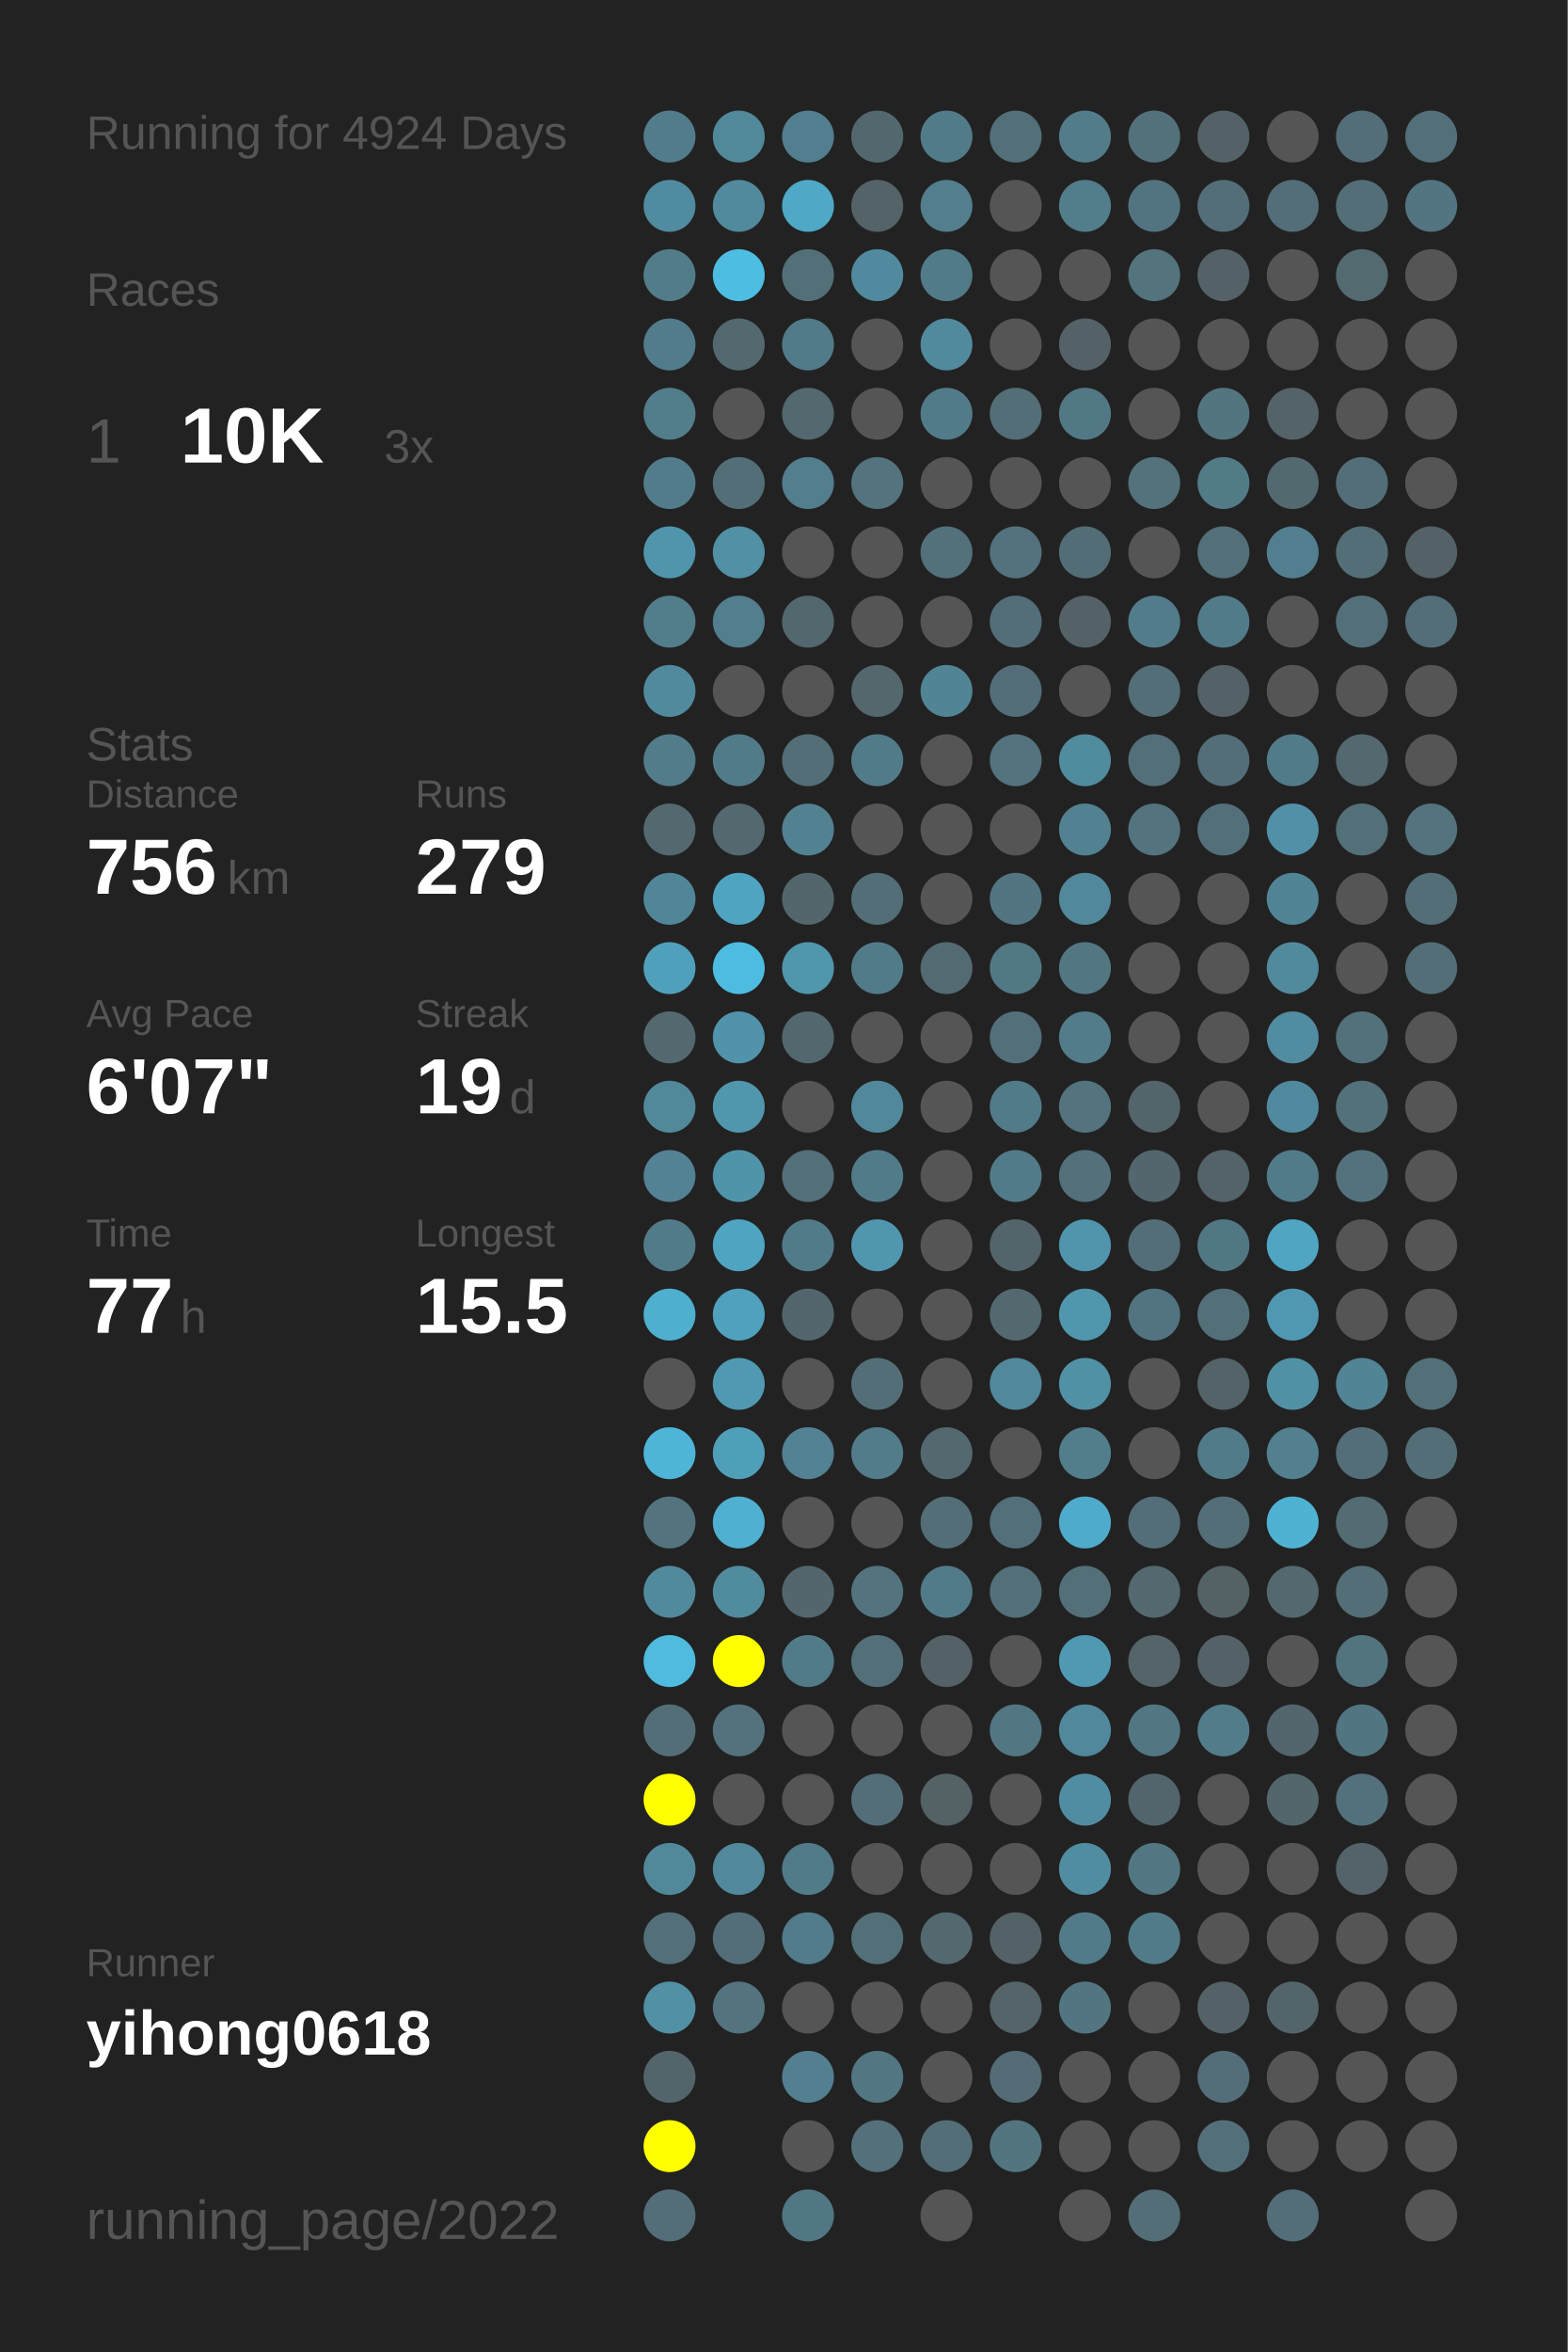
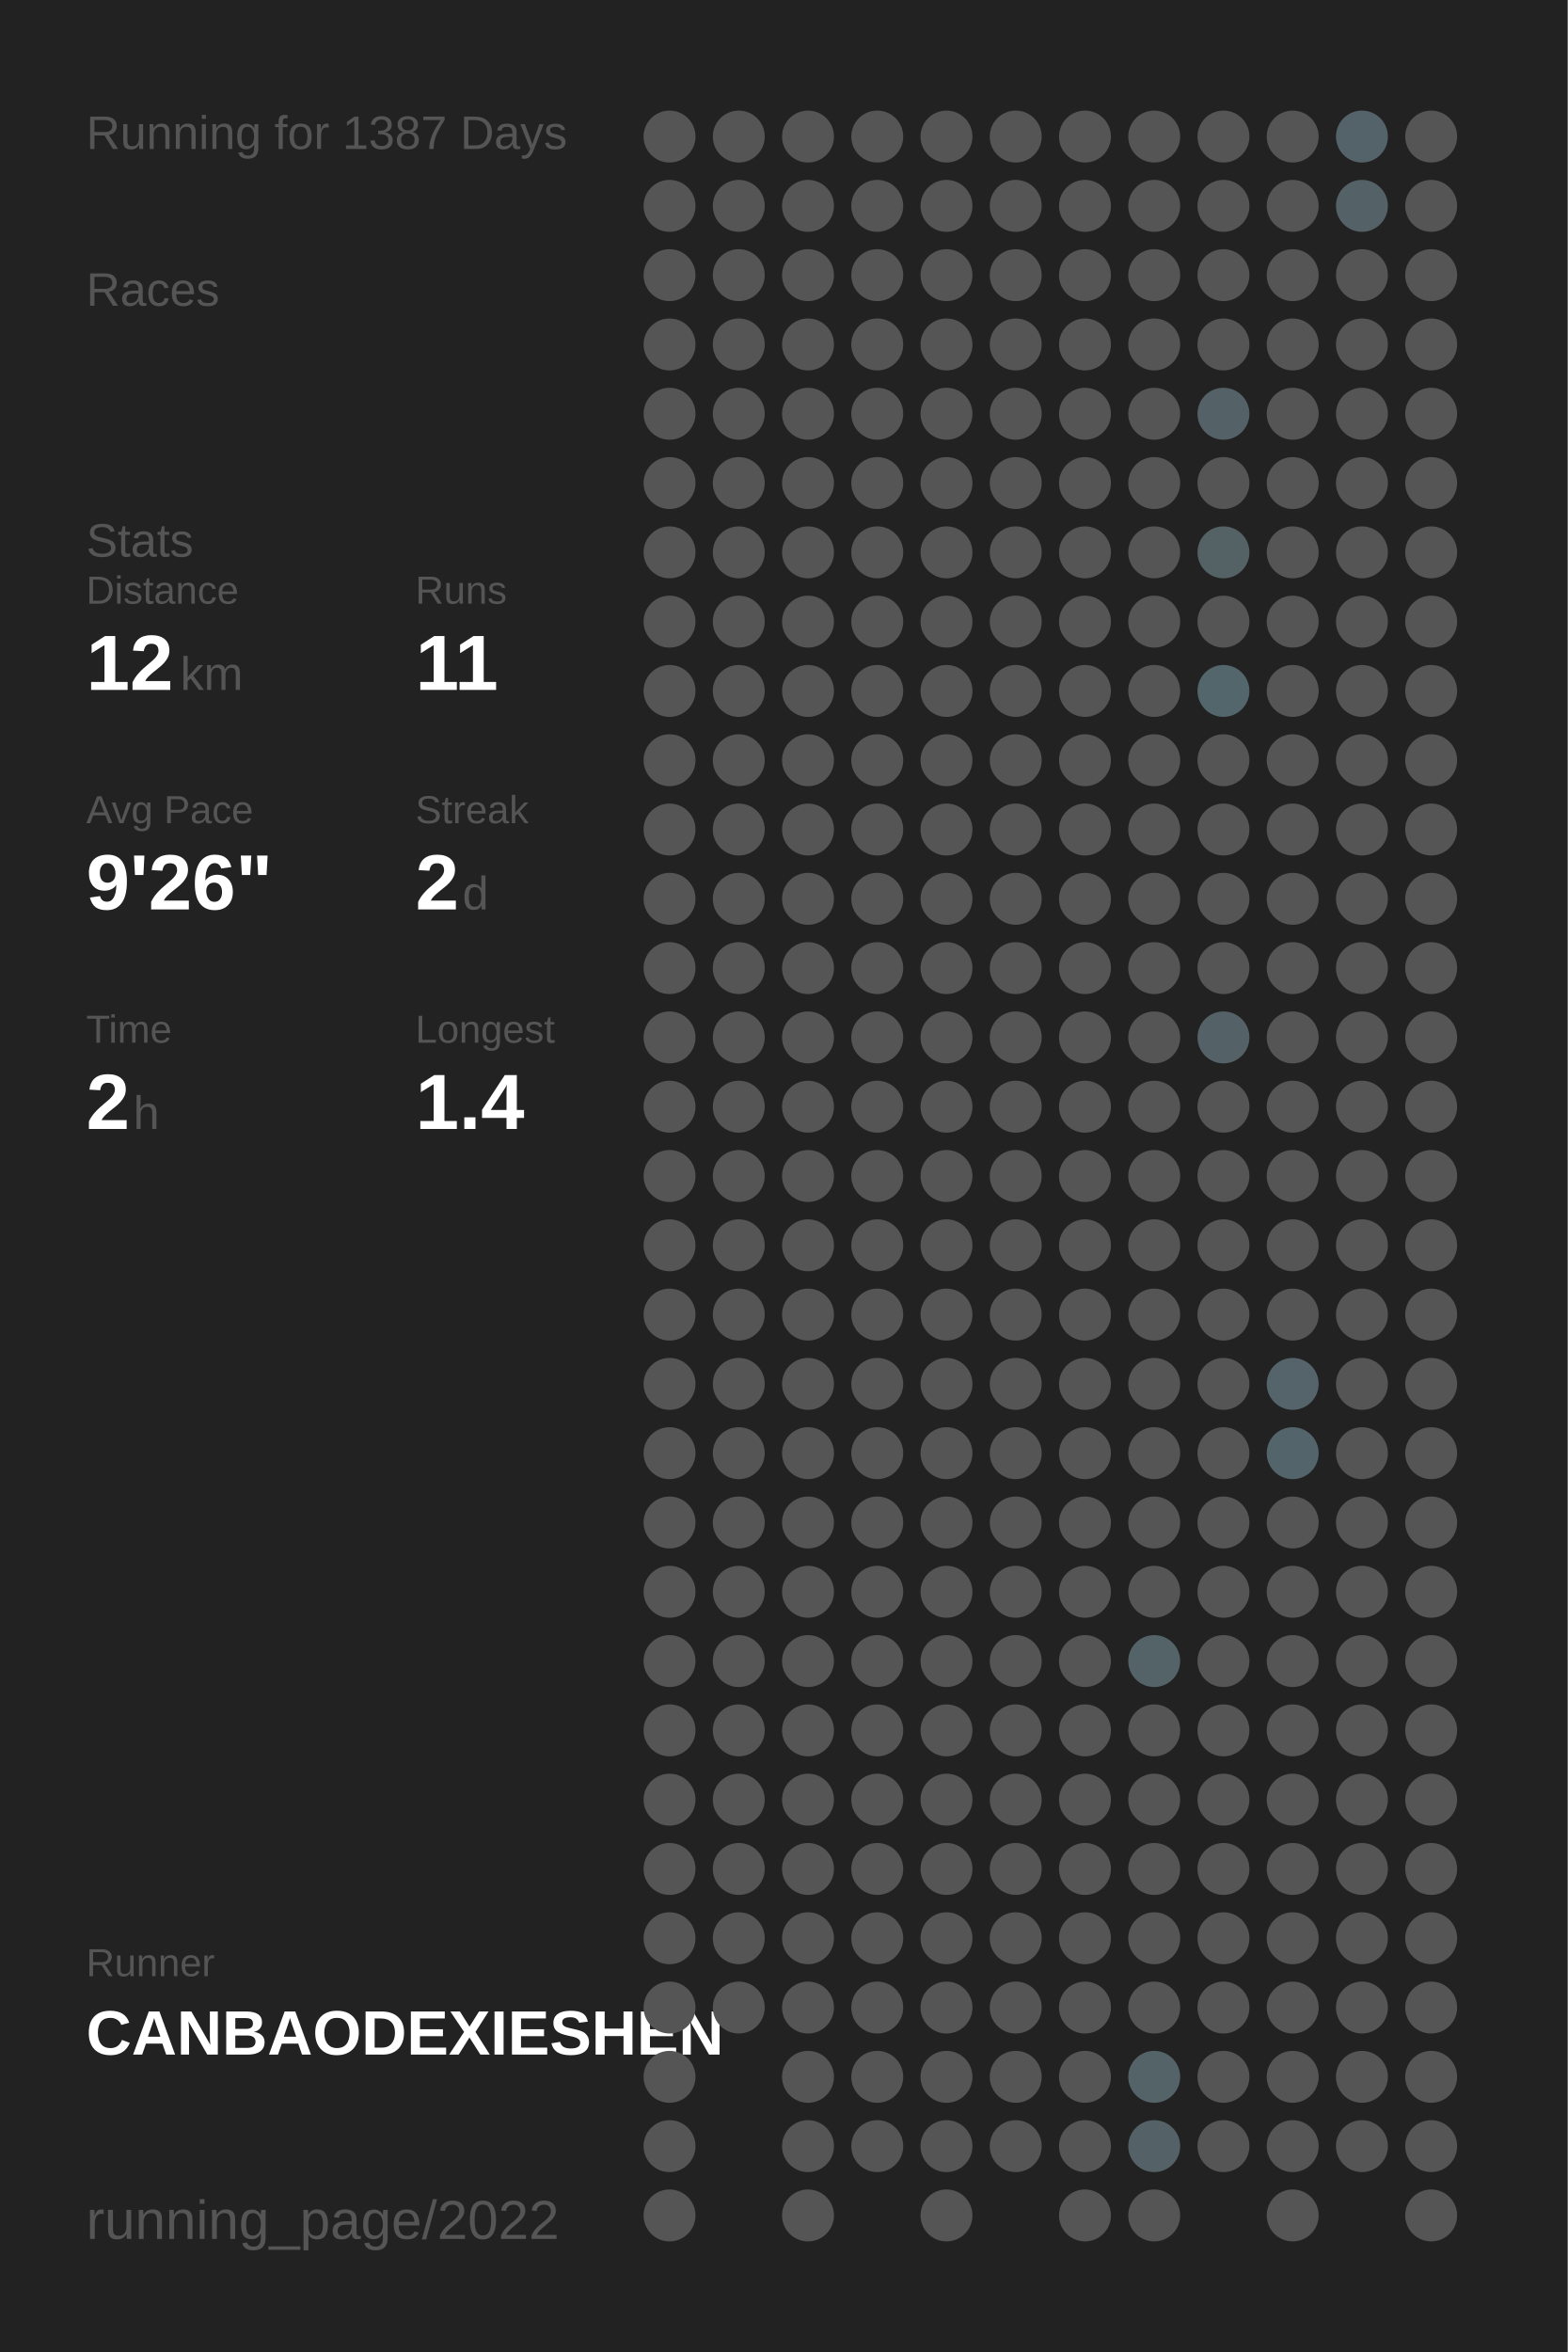
<svg xmlns="http://www.w3.org/2000/svg" baseProfile="full" height="300mm" version="1.1" viewBox="0,0,200,300" width="200mm">
  <defs />
  <rect fill="#222222" height="300" width="200" x="0" y="0" />
-   <text fill="#555555" style="font-size:6px; font-family:Arial;" x="11" y="19">Running for 4924 Days</text>
+   <text fill="#555555" style="font-size:6px; font-family:Arial;" x="11" y="19">Running for 1387 Days</text>
  <text fill="#555555" style="font-size:6px; font-family:Arial;" x="11" y="39">Races</text>
-   <text fill="#555555" style="font-size:8px; font-family:Arial;" x="11" y="59">1</text>
-   <text fill="#FFFFFF" style="font-size:10px; font-family:Arial; font-weight:bold;" x="23" y="59">10K</text>
-   <text fill="#555555" style="font-size:6px; font-family:Arial;" x="49" y="59">3x</text>
-   <text fill="#555555" style="font-size:6px; font-family:Arial;" x="11" y="97">Stats</text>
-   <text fill="#555555" style="font-size:5px; font-family:Arial;" x="11" y="103">Distance</text>
-   <text fill="#FFFFFF" style="font-size:10px; font-family:Arial; font-weight:bold;" x="11" y="114">756</text>
-   <text fill="#555555" style="font-size:6px; font-family:Arial;" x="29" y="114">km</text>
-   <text fill="#555555" style="font-size:5px; font-family:Arial;" x="53" y="103">Runs</text>
-   <text fill="#FFFFFF" style="font-size:10px; font-family:Arial; font-weight:bold;" x="53" y="114">279</text>
-   <text fill="#555555" style="font-size:5px; font-family:Arial;" x="11" y="131">Avg Pace</text>
-   <text fill="#FFFFFF" style="font-size:10px; font-family:Arial; font-weight:bold;" x="11" y="142">6'07"</text>
-   <text fill="#555555" style="font-size:5px; font-family:Arial;" x="53" y="131">Streak</text>
-   <text fill="#FFFFFF" style="font-size:10px; font-family:Arial; font-weight:bold;" x="53" y="142">19</text>
-   <text fill="#555555" style="font-size:6px; font-family:Arial;" x="65" y="142">d</text>
-   <text fill="#555555" style="font-size:5px; font-family:Arial;" x="11" y="159">Time</text>
-   <text fill="#FFFFFF" style="font-size:10px; font-family:Arial; font-weight:bold;" x="11" y="170">77</text>
-   <text fill="#555555" style="font-size:6px; font-family:Arial;" x="23" y="170">h</text>
-   <text fill="#555555" style="font-size:5px; font-family:Arial;" x="53" y="159">Longest</text>
-   <text fill="#FFFFFF" style="font-size:10px; font-family:Arial; font-weight:bold;" x="53" y="170">15.5</text>
+   <text fill="#555555" style="font-size:6px; font-family:Arial;" x="11" y="71">Stats</text>
+   <text fill="#555555" style="font-size:5px; font-family:Arial;" x="11" y="77">Distance</text>
+   <text fill="#FFFFFF" style="font-size:10px; font-family:Arial; font-weight:bold;" x="11" y="88">12</text>
+   <text fill="#555555" style="font-size:6px; font-family:Arial;" x="23" y="88">km</text>
+   <text fill="#555555" style="font-size:5px; font-family:Arial;" x="53" y="77">Runs</text>
+   <text fill="#FFFFFF" style="font-size:10px; font-family:Arial; font-weight:bold;" x="53" y="88">11</text>
+   <text fill="#555555" style="font-size:5px; font-family:Arial;" x="11" y="105">Avg Pace</text>
+   <text fill="#FFFFFF" style="font-size:10px; font-family:Arial; font-weight:bold;" x="11" y="116">9'26"</text>
+   <text fill="#555555" style="font-size:5px; font-family:Arial;" x="53" y="105">Streak</text>
+   <text fill="#FFFFFF" style="font-size:10px; font-family:Arial; font-weight:bold;" x="53" y="116">2</text>
+   <text fill="#555555" style="font-size:6px; font-family:Arial;" x="59" y="116">d</text>
+   <text fill="#555555" style="font-size:5px; font-family:Arial;" x="11" y="133">Time</text>
+   <text fill="#FFFFFF" style="font-size:10px; font-family:Arial; font-weight:bold;" x="11" y="144">2</text>
+   <text fill="#555555" style="font-size:6px; font-family:Arial;" x="17" y="144">h</text>
+   <text fill="#555555" style="font-size:5px; font-family:Arial;" x="53" y="133">Longest</text>
+   <text fill="#FFFFFF" style="font-size:10px; font-family:Arial; font-weight:bold;" x="53" y="144">1.4</text>
  <text fill="#555555" style="font-size:5px; font-family:Arial;" x="11" y="252.065">Runner</text>
-   <text fill="#FFFFFF" style="font-size:8px; font-family:Arial; font-weight:bold;" x="11" y="262.065">yihong0618</text>
+   <text fill="#FFFFFF" style="font-size:8px; font-family:Arial; font-weight:bold;" x="11" y="262.065">CANBAODEXIESHEN</text>
  <text fill="#555555" style="font-size:7px; font-family:Arial;" x="11" y="285.581">running_page/2022</text>
-   <circle cx="85.417" cy="17.419" fill="#527c8b" r="3.312" />
-   <circle cx="85.417" cy="26.258" fill="#518b9f" r="3.312" />
-   <circle cx="85.417" cy="35.097" fill="#527c8a" r="3.312" />
-   <circle cx="85.417" cy="43.935" fill="#527c8b" r="3.312" />
-   <circle cx="85.417" cy="52.774" fill="#527d8b" r="3.312" />
-   <circle cx="85.417" cy="61.613" fill="#527c8b" r="3.312" />
-   <circle cx="85.417" cy="70.452" fill="#5095ac" r="3.312" />
-   <circle cx="85.417" cy="79.29" fill="#527d8b" r="3.312" />
-   <circle cx="85.417" cy="88.129" fill="#518a9d" r="3.312" />
-   <circle cx="85.417" cy="96.968" fill="#527c8a" r="3.312" />
-   <circle cx="85.417" cy="105.806" fill="#53686f" r="3.312" />
-   <circle cx="85.417" cy="114.645" fill="#518698" r="3.312" />
-   <circle cx="85.417" cy="123.484" fill="#50a0bc" r="3.312" />
-   <circle cx="85.417" cy="132.323" fill="#53686f" r="3.312" />
-   <circle cx="85.417" cy="141.161" fill="#51889a" r="3.312" />
-   <circle cx="85.417" cy="150" fill="#528293" r="3.312" />
-   <circle cx="85.417" cy="158.839" fill="#527b89" r="3.312" />
-   <circle cx="85.417" cy="167.677" fill="#4fafcf" r="3.312" />
+   <circle cx="85.417" cy="17.419" fill="#555555" r="3.312" />
+   <circle cx="85.417" cy="26.258" fill="#555555" r="3.312" />
+   <circle cx="85.417" cy="35.097" fill="#555555" r="3.312" />
+   <circle cx="85.417" cy="43.935" fill="#555555" r="3.312" />
+   <circle cx="85.417" cy="52.774" fill="#555555" r="3.312" />
+   <circle cx="85.417" cy="61.613" fill="#555555" r="3.312" />
+   <circle cx="85.417" cy="70.452" fill="#555555" r="3.312" />
+   <circle cx="85.417" cy="79.29" fill="#555555" r="3.312" />
+   <circle cx="85.417" cy="88.129" fill="#555555" r="3.312" />
+   <circle cx="85.417" cy="96.968" fill="#555555" r="3.312" />
+   <circle cx="85.417" cy="105.806" fill="#555555" r="3.312" />
+   <circle cx="85.417" cy="114.645" fill="#555555" r="3.312" />
+   <circle cx="85.417" cy="123.484" fill="#555555" r="3.312" />
+   <circle cx="85.417" cy="132.323" fill="#555555" r="3.312" />
+   <circle cx="85.417" cy="141.161" fill="#555555" r="3.312" />
+   <circle cx="85.417" cy="150" fill="#555555" r="3.312" />
+   <circle cx="85.417" cy="158.839" fill="#555555" r="3.312" />
+   <circle cx="85.417" cy="167.677" fill="#555555" r="3.312" />
  <circle cx="85.417" cy="176.516" fill="#555555" r="3.312" />
-   <circle cx="85.417" cy="185.355" fill="#4eb5d8" r="3.312" />
-   <circle cx="85.417" cy="194.194" fill="#53747f" r="3.312" />
-   <circle cx="85.417" cy="203.032" fill="#518a9d" r="3.312" />
-   <circle cx="85.417" cy="211.871" fill="#4ebbdf" r="3.312" />
-   <circle cx="85.417" cy="220.71" fill="#536e77" r="3.312" />
-   <circle cx="85.417" cy="229.548" fill="#FFFF00" r="3.312" />
-   <circle cx="85.417" cy="238.387" fill="#51899b" r="3.312" />
-   <circle cx="85.417" cy="247.226" fill="#536f79" r="3.312" />
-   <circle cx="85.417" cy="256.065" fill="#5190a5" r="3.312" />
-   <circle cx="85.417" cy="264.903" fill="#53656b" r="3.312" />
-   <circle cx="85.417" cy="273.742" fill="#FFFF00" r="3.312" />
-   <circle cx="85.417" cy="282.581" fill="#536e78" r="3.312" />
-   <circle cx="94.25" cy="17.419" fill="#51889a" r="3.312" />
-   <circle cx="94.25" cy="26.258" fill="#518a9d" r="3.312" />
-   <circle cx="94.25" cy="35.097" fill="#4ebde2" r="3.312" />
-   <circle cx="94.25" cy="43.935" fill="#53686f" r="3.312" />
+   <circle cx="85.417" cy="185.355" fill="#555555" r="3.312" />
+   <circle cx="85.417" cy="194.194" fill="#555555" r="3.312" />
+   <circle cx="85.417" cy="203.032" fill="#555555" r="3.312" />
+   <circle cx="85.417" cy="211.871" fill="#555555" r="3.312" />
+   <circle cx="85.417" cy="220.71" fill="#555555" r="3.312" />
+   <circle cx="85.417" cy="229.548" fill="#555555" r="3.312" />
+   <circle cx="85.417" cy="238.387" fill="#555555" r="3.312" />
+   <circle cx="85.417" cy="247.226" fill="#555555" r="3.312" />
+   <circle cx="85.417" cy="256.065" fill="#555555" r="3.312" />
+   <circle cx="85.417" cy="264.903" fill="#555555" r="3.312" />
+   <circle cx="85.417" cy="273.742" fill="#555555" r="3.312" />
+   <circle cx="85.417" cy="282.581" fill="#555555" r="3.312" />
+   <circle cx="94.25" cy="17.419" fill="#555555" r="3.312" />
+   <circle cx="94.25" cy="26.258" fill="#555555" r="3.312" />
+   <circle cx="94.25" cy="35.097" fill="#555555" r="3.312" />
+   <circle cx="94.25" cy="43.935" fill="#555555" r="3.312" />
  <circle cx="94.25" cy="52.774" fill="#555555" r="3.312" />
-   <circle cx="94.25" cy="61.613" fill="#536e77" r="3.312" />
-   <circle cx="94.25" cy="70.452" fill="#5190a5" r="3.312" />
-   <circle cx="94.25" cy="79.29" fill="#527e8d" r="3.312" />
+   <circle cx="94.25" cy="61.613" fill="#555555" r="3.312" />
+   <circle cx="94.25" cy="70.452" fill="#555555" r="3.312" />
+   <circle cx="94.25" cy="79.29" fill="#555555" r="3.312" />
  <circle cx="94.25" cy="88.129" fill="#555555" r="3.312" />
-   <circle cx="94.25" cy="96.968" fill="#527b89" r="3.312" />
-   <circle cx="94.25" cy="105.806" fill="#53686f" r="3.312" />
-   <circle cx="94.25" cy="114.645" fill="#4fa4c1" r="3.312" />
-   <circle cx="94.25" cy="123.484" fill="#4ebce1" r="3.312" />
-   <circle cx="94.25" cy="132.323" fill="#5093aa" r="3.312" />
-   <circle cx="94.25" cy="141.161" fill="#5096ad" r="3.312" />
-   <circle cx="94.25" cy="150" fill="#5094aa" r="3.312" />
-   <circle cx="94.25" cy="158.839" fill="#4fa4c1" r="3.312" />
-   <circle cx="94.25" cy="167.677" fill="#50a1bd" r="3.312" />
-   <circle cx="94.25" cy="176.516" fill="#5099b2" r="3.312" />
-   <circle cx="94.25" cy="185.355" fill="#509fb9" r="3.312" />
-   <circle cx="94.25" cy="194.194" fill="#4fb0d1" r="3.312" />
-   <circle cx="94.25" cy="203.032" fill="#518b9e" r="3.312" />
-   <circle cx="94.25" cy="211.871" fill="#FFFF00" r="3.312" />
-   <circle cx="94.25" cy="220.71" fill="#53727d" r="3.312" />
+   <circle cx="94.25" cy="96.968" fill="#555555" r="3.312" />
+   <circle cx="94.25" cy="105.806" fill="#555555" r="3.312" />
+   <circle cx="94.25" cy="114.645" fill="#555555" r="3.312" />
+   <circle cx="94.25" cy="123.484" fill="#555555" r="3.312" />
+   <circle cx="94.25" cy="132.323" fill="#555555" r="3.312" />
+   <circle cx="94.25" cy="141.161" fill="#555555" r="3.312" />
+   <circle cx="94.25" cy="150" fill="#555555" r="3.312" />
+   <circle cx="94.25" cy="158.839" fill="#555555" r="3.312" />
+   <circle cx="94.25" cy="167.677" fill="#555555" r="3.312" />
+   <circle cx="94.25" cy="176.516" fill="#555555" r="3.312" />
+   <circle cx="94.25" cy="185.355" fill="#555555" r="3.312" />
+   <circle cx="94.25" cy="194.194" fill="#555555" r="3.312" />
+   <circle cx="94.25" cy="203.032" fill="#555555" r="3.312" />
+   <circle cx="94.25" cy="211.871" fill="#555555" r="3.312" />
+   <circle cx="94.25" cy="220.71" fill="#555555" r="3.312" />
  <circle cx="94.25" cy="229.548" fill="#555555" r="3.312" />
-   <circle cx="94.25" cy="238.387" fill="#51889b" r="3.312" />
-   <circle cx="94.25" cy="247.226" fill="#536e78" r="3.312" />
-   <circle cx="94.25" cy="256.065" fill="#53737e" r="3.312" />
-   <circle cx="103.083" cy="17.419" fill="#527f8f" r="3.312" />
-   <circle cx="103.083" cy="26.258" fill="#4fa8c6" r="3.312" />
-   <circle cx="103.083" cy="35.097" fill="#536f78" r="3.312" />
-   <circle cx="103.083" cy="43.935" fill="#527b89" r="3.312" />
-   <circle cx="103.083" cy="52.774" fill="#53686f" r="3.312" />
-   <circle cx="103.083" cy="61.613" fill="#527e8d" r="3.312" />
+   <circle cx="94.25" cy="238.387" fill="#555555" r="3.312" />
+   <circle cx="94.25" cy="247.226" fill="#555555" r="3.312" />
+   <circle cx="94.25" cy="256.065" fill="#555555" r="3.312" />
+   <circle cx="103.083" cy="17.419" fill="#555555" r="3.312" />
+   <circle cx="103.083" cy="26.258" fill="#555555" r="3.312" />
+   <circle cx="103.083" cy="35.097" fill="#555555" r="3.312" />
+   <circle cx="103.083" cy="43.935" fill="#555555" r="3.312" />
+   <circle cx="103.083" cy="52.774" fill="#555555" r="3.312" />
+   <circle cx="103.083" cy="61.613" fill="#555555" r="3.312" />
  <circle cx="103.083" cy="70.452" fill="#555555" r="3.312" />
-   <circle cx="103.083" cy="79.29" fill="#53676e" r="3.312" />
+   <circle cx="103.083" cy="79.29" fill="#555555" r="3.312" />
  <circle cx="103.083" cy="88.129" fill="#555555" r="3.312" />
-   <circle cx="103.083" cy="96.968" fill="#536e77" r="3.312" />
-   <circle cx="103.083" cy="105.806" fill="#528191" r="3.312" />
-   <circle cx="103.083" cy="114.645" fill="#53666c" r="3.312" />
-   <circle cx="103.083" cy="123.484" fill="#5097ae" r="3.312" />
-   <circle cx="103.083" cy="132.323" fill="#53676e" r="3.312" />
+   <circle cx="103.083" cy="96.968" fill="#555555" r="3.312" />
+   <circle cx="103.083" cy="105.806" fill="#555555" r="3.312" />
+   <circle cx="103.083" cy="114.645" fill="#555555" r="3.312" />
+   <circle cx="103.083" cy="123.484" fill="#555555" r="3.312" />
+   <circle cx="103.083" cy="132.323" fill="#555555" r="3.312" />
  <circle cx="103.083" cy="141.161" fill="#555555" r="3.312" />
-   <circle cx="103.083" cy="150" fill="#536f78" r="3.312" />
-   <circle cx="103.083" cy="158.839" fill="#527b89" r="3.312" />
-   <circle cx="103.083" cy="167.677" fill="#53666d" r="3.312" />
+   <circle cx="103.083" cy="150" fill="#555555" r="3.312" />
+   <circle cx="103.083" cy="158.839" fill="#555555" r="3.312" />
+   <circle cx="103.083" cy="167.677" fill="#555555" r="3.312" />
  <circle cx="103.083" cy="176.516" fill="#555555" r="3.312" />
-   <circle cx="103.083" cy="185.355" fill="#528293" r="3.312" />
+   <circle cx="103.083" cy="185.355" fill="#555555" r="3.312" />
  <circle cx="103.083" cy="194.194" fill="#555555" r="3.312" />
-   <circle cx="103.083" cy="203.032" fill="#53666d" r="3.312" />
-   <circle cx="103.083" cy="211.871" fill="#527b89" r="3.312" />
+   <circle cx="103.083" cy="203.032" fill="#555555" r="3.312" />
+   <circle cx="103.083" cy="211.871" fill="#555555" r="3.312" />
  <circle cx="103.083" cy="220.71" fill="#555555" r="3.312" />
  <circle cx="103.083" cy="229.548" fill="#555555" r="3.312" />
-   <circle cx="103.083" cy="238.387" fill="#527b89" r="3.312" />
-   <circle cx="103.083" cy="247.226" fill="#527c8b" r="3.312" />
+   <circle cx="103.083" cy="238.387" fill="#555555" r="3.312" />
+   <circle cx="103.083" cy="247.226" fill="#555555" r="3.312" />
  <circle cx="103.083" cy="256.065" fill="#555555" r="3.312" />
-   <circle cx="103.083" cy="264.903" fill="#528090" r="3.312" />
+   <circle cx="103.083" cy="264.903" fill="#555555" r="3.312" />
  <circle cx="103.083" cy="273.742" fill="#555555" r="3.312" />
-   <circle cx="103.083" cy="282.581" fill="#527784" r="3.312" />
-   <circle cx="111.917" cy="17.419" fill="#53686e" r="3.312" />
-   <circle cx="111.917" cy="26.258" fill="#546368" r="3.312" />
-   <circle cx="111.917" cy="35.097" fill="#518a9e" r="3.312" />
+   <circle cx="103.083" cy="282.581" fill="#555555" r="3.312" />
+   <circle cx="111.917" cy="17.419" fill="#555555" r="3.312" />
+   <circle cx="111.917" cy="26.258" fill="#555555" r="3.312" />
+   <circle cx="111.917" cy="35.097" fill="#555555" r="3.312" />
  <circle cx="111.917" cy="43.935" fill="#555555" r="3.312" />
  <circle cx="111.917" cy="52.774" fill="#555555" r="3.312" />
-   <circle cx="111.917" cy="61.613" fill="#53737e" r="3.312" />
+   <circle cx="111.917" cy="61.613" fill="#555555" r="3.312" />
  <circle cx="111.917" cy="70.452" fill="#555555" r="3.312" />
  <circle cx="111.917" cy="79.29" fill="#555555" r="3.312" />
-   <circle cx="111.917" cy="88.129" fill="#53676d" r="3.312" />
-   <circle cx="111.917" cy="96.968" fill="#527b89" r="3.312" />
+   <circle cx="111.917" cy="88.129" fill="#555555" r="3.312" />
+   <circle cx="111.917" cy="96.968" fill="#555555" r="3.312" />
  <circle cx="111.917" cy="105.806" fill="#555555" r="3.312" />
-   <circle cx="111.917" cy="114.645" fill="#536e77" r="3.312" />
-   <circle cx="111.917" cy="123.484" fill="#527b89" r="3.312" />
+   <circle cx="111.917" cy="114.645" fill="#555555" r="3.312" />
+   <circle cx="111.917" cy="123.484" fill="#555555" r="3.312" />
  <circle cx="111.917" cy="132.323" fill="#555555" r="3.312" />
-   <circle cx="111.917" cy="141.161" fill="#51889b" r="3.312" />
-   <circle cx="111.917" cy="150" fill="#527b89" r="3.312" />
-   <circle cx="111.917" cy="158.839" fill="#5096ae" r="3.312" />
+   <circle cx="111.917" cy="141.161" fill="#555555" r="3.312" />
+   <circle cx="111.917" cy="150" fill="#555555" r="3.312" />
+   <circle cx="111.917" cy="158.839" fill="#555555" r="3.312" />
  <circle cx="111.917" cy="167.677" fill="#555555" r="3.312" />
-   <circle cx="111.917" cy="176.516" fill="#536e77" r="3.312" />
-   <circle cx="111.917" cy="185.355" fill="#527c8a" r="3.312" />
+   <circle cx="111.917" cy="176.516" fill="#555555" r="3.312" />
+   <circle cx="111.917" cy="185.355" fill="#555555" r="3.312" />
  <circle cx="111.917" cy="194.194" fill="#555555" r="3.312" />
-   <circle cx="111.917" cy="203.032" fill="#53737e" r="3.312" />
-   <circle cx="111.917" cy="211.871" fill="#536f79" r="3.312" />
+   <circle cx="111.917" cy="203.032" fill="#555555" r="3.312" />
+   <circle cx="111.917" cy="211.871" fill="#555555" r="3.312" />
  <circle cx="111.917" cy="220.71" fill="#555555" r="3.312" />
-   <circle cx="111.917" cy="229.548" fill="#536e78" r="3.312" />
+   <circle cx="111.917" cy="229.548" fill="#555555" r="3.312" />
  <circle cx="111.917" cy="238.387" fill="#555555" r="3.312" />
-   <circle cx="111.917" cy="247.226" fill="#536f78" r="3.312" />
+   <circle cx="111.917" cy="247.226" fill="#555555" r="3.312" />
  <circle cx="111.917" cy="256.065" fill="#555555" r="3.312" />
-   <circle cx="111.917" cy="264.903" fill="#527682" r="3.312" />
-   <circle cx="111.917" cy="273.742" fill="#53707b" r="3.312" />
-   <circle cx="120.75" cy="17.419" fill="#527b89" r="3.312" />
-   <circle cx="120.75" cy="26.258" fill="#527e8d" r="3.312" />
-   <circle cx="120.75" cy="35.097" fill="#527b89" r="3.312" />
-   <circle cx="120.75" cy="43.935" fill="#51899d" r="3.312" />
-   <circle cx="120.75" cy="52.774" fill="#527b89" r="3.312" />
+   <circle cx="111.917" cy="264.903" fill="#555555" r="3.312" />
+   <circle cx="111.917" cy="273.742" fill="#555555" r="3.312" />
+   <circle cx="120.75" cy="17.419" fill="#555555" r="3.312" />
+   <circle cx="120.75" cy="26.258" fill="#555555" r="3.312" />
+   <circle cx="120.75" cy="35.097" fill="#555555" r="3.312" />
+   <circle cx="120.75" cy="43.935" fill="#555555" r="3.312" />
+   <circle cx="120.75" cy="52.774" fill="#555555" r="3.312" />
  <circle cx="120.75" cy="61.613" fill="#555555" r="3.312" />
-   <circle cx="120.75" cy="70.452" fill="#53717b" r="3.312" />
+   <circle cx="120.75" cy="70.452" fill="#555555" r="3.312" />
  <circle cx="120.75" cy="79.29" fill="#555555" r="3.312" />
-   <circle cx="120.75" cy="88.129" fill="#518495" r="3.312" />
+   <circle cx="120.75" cy="88.129" fill="#555555" r="3.312" />
  <circle cx="120.75" cy="96.968" fill="#555555" r="3.312" />
  <circle cx="120.75" cy="105.806" fill="#555555" r="3.312" />
  <circle cx="120.75" cy="114.645" fill="#555555" r="3.312" />
-   <circle cx="120.75" cy="123.484" fill="#536a72" r="3.312" />
+   <circle cx="120.75" cy="123.484" fill="#555555" r="3.312" />
  <circle cx="120.75" cy="132.323" fill="#555555" r="3.312" />
  <circle cx="120.75" cy="141.161" fill="#555555" r="3.312" />
  <circle cx="120.75" cy="150" fill="#555555" r="3.312" />
  <circle cx="120.75" cy="158.839" fill="#555555" r="3.312" />
  <circle cx="120.75" cy="167.677" fill="#555555" r="3.312" />
  <circle cx="120.75" cy="176.516" fill="#555555" r="3.312" />
-   <circle cx="120.75" cy="185.355" fill="#53686f" r="3.312" />
-   <circle cx="120.75" cy="194.194" fill="#536e77" r="3.312" />
-   <circle cx="120.75" cy="203.032" fill="#527b89" r="3.312" />
-   <circle cx="120.75" cy="211.871" fill="#546166" r="3.312" />
+   <circle cx="120.75" cy="185.355" fill="#555555" r="3.312" />
+   <circle cx="120.75" cy="194.194" fill="#555555" r="3.312" />
+   <circle cx="120.75" cy="203.032" fill="#555555" r="3.312" />
+   <circle cx="120.75" cy="211.871" fill="#555555" r="3.312" />
  <circle cx="120.75" cy="220.71" fill="#555555" r="3.312" />
-   <circle cx="120.75" cy="229.548" fill="#546266" r="3.312" />
+   <circle cx="120.75" cy="229.548" fill="#555555" r="3.312" />
  <circle cx="120.75" cy="238.387" fill="#555555" r="3.312" />
-   <circle cx="120.75" cy="247.226" fill="#53686f" r="3.312" />
+   <circle cx="120.75" cy="247.226" fill="#555555" r="3.312" />
  <circle cx="120.75" cy="256.065" fill="#555555" r="3.312" />
  <circle cx="120.75" cy="264.903" fill="#555555" r="3.312" />
-   <circle cx="120.75" cy="273.742" fill="#536e77" r="3.312" />
+   <circle cx="120.75" cy="273.742" fill="#555555" r="3.312" />
  <circle cx="120.75" cy="282.581" fill="#555555" r="3.312" />
-   <circle cx="129.583" cy="17.419" fill="#536f78" r="3.312" />
+   <circle cx="129.583" cy="17.419" fill="#555555" r="3.312" />
  <circle cx="129.583" cy="26.258" fill="#555555" r="3.312" />
  <circle cx="129.583" cy="35.097" fill="#555555" r="3.312" />
  <circle cx="129.583" cy="43.935" fill="#555555" r="3.312" />
-   <circle cx="129.583" cy="52.774" fill="#536e77" r="3.312" />
+   <circle cx="129.583" cy="52.774" fill="#555555" r="3.312" />
  <circle cx="129.583" cy="61.613" fill="#555555" r="3.312" />
-   <circle cx="129.583" cy="70.452" fill="#53727d" r="3.312" />
-   <circle cx="129.583" cy="79.29" fill="#536e78" r="3.312" />
-   <circle cx="129.583" cy="88.129" fill="#536e78" r="3.312" />
-   <circle cx="129.583" cy="96.968" fill="#53737e" r="3.312" />
+   <circle cx="129.583" cy="70.452" fill="#555555" r="3.312" />
+   <circle cx="129.583" cy="79.29" fill="#555555" r="3.312" />
+   <circle cx="129.583" cy="88.129" fill="#555555" r="3.312" />
+   <circle cx="129.583" cy="96.968" fill="#555555" r="3.312" />
  <circle cx="129.583" cy="105.806" fill="#555555" r="3.312" />
-   <circle cx="129.583" cy="114.645" fill="#527581" r="3.312" />
-   <circle cx="129.583" cy="123.484" fill="#527884" r="3.312" />
-   <circle cx="129.583" cy="132.323" fill="#536f79" r="3.312" />
-   <circle cx="129.583" cy="141.161" fill="#527b89" r="3.312" />
-   <circle cx="129.583" cy="150" fill="#527b89" r="3.312" />
-   <circle cx="129.583" cy="158.839" fill="#53646a" r="3.312" />
-   <circle cx="129.583" cy="167.677" fill="#53686f" r="3.312" />
-   <circle cx="129.583" cy="176.516" fill="#51889b" r="3.312" />
+   <circle cx="129.583" cy="114.645" fill="#555555" r="3.312" />
+   <circle cx="129.583" cy="123.484" fill="#555555" r="3.312" />
+   <circle cx="129.583" cy="132.323" fill="#555555" r="3.312" />
+   <circle cx="129.583" cy="141.161" fill="#555555" r="3.312" />
+   <circle cx="129.583" cy="150" fill="#555555" r="3.312" />
+   <circle cx="129.583" cy="158.839" fill="#555555" r="3.312" />
+   <circle cx="129.583" cy="167.677" fill="#555555" r="3.312" />
+   <circle cx="129.583" cy="176.516" fill="#555555" r="3.312" />
  <circle cx="129.583" cy="185.355" fill="#555555" r="3.312" />
-   <circle cx="129.583" cy="194.194" fill="#536f79" r="3.312" />
-   <circle cx="129.583" cy="203.032" fill="#53707a" r="3.312" />
+   <circle cx="129.583" cy="194.194" fill="#555555" r="3.312" />
+   <circle cx="129.583" cy="203.032" fill="#555555" r="3.312" />
  <circle cx="129.583" cy="211.871" fill="#555555" r="3.312" />
-   <circle cx="129.583" cy="220.71" fill="#527783" r="3.312" />
+   <circle cx="129.583" cy="220.71" fill="#555555" r="3.312" />
  <circle cx="129.583" cy="229.548" fill="#555555" r="3.312" />
  <circle cx="129.583" cy="238.387" fill="#555555" r="3.312" />
-   <circle cx="129.583" cy="247.226" fill="#546267" r="3.312" />
-   <circle cx="129.583" cy="256.065" fill="#546469" r="3.312" />
-   <circle cx="129.583" cy="264.903" fill="#536c75" r="3.312" />
-   <circle cx="129.583" cy="273.742" fill="#527580" r="3.312" />
-   <circle cx="138.417" cy="17.419" fill="#527c8a" r="3.312" />
-   <circle cx="138.417" cy="26.258" fill="#527d8b" r="3.312" />
+   <circle cx="129.583" cy="247.226" fill="#555555" r="3.312" />
+   <circle cx="129.583" cy="256.065" fill="#555555" r="3.312" />
+   <circle cx="129.583" cy="264.903" fill="#555555" r="3.312" />
+   <circle cx="129.583" cy="273.742" fill="#555555" r="3.312" />
+   <circle cx="138.417" cy="17.419" fill="#555555" r="3.312" />
+   <circle cx="138.417" cy="26.258" fill="#555555" r="3.312" />
  <circle cx="138.417" cy="35.097" fill="#555555" r="3.312" />
-   <circle cx="138.417" cy="43.935" fill="#546166" r="3.312" />
-   <circle cx="138.417" cy="52.774" fill="#527885" r="3.312" />
+   <circle cx="138.417" cy="43.935" fill="#555555" r="3.312" />
+   <circle cx="138.417" cy="52.774" fill="#555555" r="3.312" />
  <circle cx="138.417" cy="61.613" fill="#555555" r="3.312" />
-   <circle cx="138.417" cy="70.452" fill="#536d76" r="3.312" />
-   <circle cx="138.417" cy="79.29" fill="#546267" r="3.312" />
+   <circle cx="138.417" cy="70.452" fill="#555555" r="3.312" />
+   <circle cx="138.417" cy="79.29" fill="#555555" r="3.312" />
  <circle cx="138.417" cy="88.129" fill="#555555" r="3.312" />
-   <circle cx="138.417" cy="96.968" fill="#518b9e" r="3.312" />
-   <circle cx="138.417" cy="105.806" fill="#528292" r="3.312" />
-   <circle cx="138.417" cy="114.645" fill="#51889b" r="3.312" />
-   <circle cx="138.417" cy="123.484" fill="#527783" r="3.312" />
-   <circle cx="138.417" cy="132.323" fill="#527c8a" r="3.312" />
-   <circle cx="138.417" cy="141.161" fill="#53737e" r="3.312" />
-   <circle cx="138.417" cy="150" fill="#53707b" r="3.312" />
-   <circle cx="138.417" cy="158.839" fill="#5095ad" r="3.312" />
-   <circle cx="138.417" cy="167.677" fill="#5097ae" r="3.312" />
-   <circle cx="138.417" cy="176.516" fill="#5191a6" r="3.312" />
-   <circle cx="138.417" cy="185.355" fill="#527d8b" r="3.312" />
-   <circle cx="138.417" cy="194.194" fill="#4fabcb" r="3.312" />
-   <circle cx="138.417" cy="203.032" fill="#536f78" r="3.312" />
-   <circle cx="138.417" cy="211.871" fill="#5099b2" r="3.312" />
-   <circle cx="138.417" cy="220.71" fill="#51889b" r="3.312" />
-   <circle cx="138.417" cy="229.548" fill="#518da2" r="3.312" />
-   <circle cx="138.417" cy="238.387" fill="#518da1" r="3.312" />
-   <circle cx="138.417" cy="247.226" fill="#527b8a" r="3.312" />
-   <circle cx="138.417" cy="256.065" fill="#527581" r="3.312" />
+   <circle cx="138.417" cy="96.968" fill="#555555" r="3.312" />
+   <circle cx="138.417" cy="105.806" fill="#555555" r="3.312" />
+   <circle cx="138.417" cy="114.645" fill="#555555" r="3.312" />
+   <circle cx="138.417" cy="123.484" fill="#555555" r="3.312" />
+   <circle cx="138.417" cy="132.323" fill="#555555" r="3.312" />
+   <circle cx="138.417" cy="141.161" fill="#555555" r="3.312" />
+   <circle cx="138.417" cy="150" fill="#555555" r="3.312" />
+   <circle cx="138.417" cy="158.839" fill="#555555" r="3.312" />
+   <circle cx="138.417" cy="167.677" fill="#555555" r="3.312" />
+   <circle cx="138.417" cy="176.516" fill="#555555" r="3.312" />
+   <circle cx="138.417" cy="185.355" fill="#555555" r="3.312" />
+   <circle cx="138.417" cy="194.194" fill="#555555" r="3.312" />
+   <circle cx="138.417" cy="203.032" fill="#555555" r="3.312" />
+   <circle cx="138.417" cy="211.871" fill="#555555" r="3.312" />
+   <circle cx="138.417" cy="220.71" fill="#555555" r="3.312" />
+   <circle cx="138.417" cy="229.548" fill="#555555" r="3.312" />
+   <circle cx="138.417" cy="238.387" fill="#555555" r="3.312" />
+   <circle cx="138.417" cy="247.226" fill="#555555" r="3.312" />
+   <circle cx="138.417" cy="256.065" fill="#555555" r="3.312" />
  <circle cx="138.417" cy="264.903" fill="#555555" r="3.312" />
  <circle cx="138.417" cy="273.742" fill="#555555" r="3.312" />
  <circle cx="138.417" cy="282.581" fill="#555555" r="3.312" />
-   <circle cx="147.25" cy="17.419" fill="#53717b" r="3.312" />
-   <circle cx="147.25" cy="26.258" fill="#527480" r="3.312" />
-   <circle cx="147.25" cy="35.097" fill="#53737d" r="3.312" />
+   <circle cx="147.25" cy="17.419" fill="#555555" r="3.312" />
+   <circle cx="147.25" cy="26.258" fill="#555555" r="3.312" />
+   <circle cx="147.25" cy="35.097" fill="#555555" r="3.312" />
  <circle cx="147.25" cy="43.935" fill="#555555" r="3.312" />
  <circle cx="147.25" cy="52.774" fill="#555555" r="3.312" />
-   <circle cx="147.25" cy="61.613" fill="#53727c" r="3.312" />
+   <circle cx="147.25" cy="61.613" fill="#555555" r="3.312" />
  <circle cx="147.25" cy="70.452" fill="#555555" r="3.312" />
-   <circle cx="147.25" cy="79.29" fill="#527c8b" r="3.312" />
-   <circle cx="147.25" cy="88.129" fill="#536e77" r="3.312" />
-   <circle cx="147.25" cy="96.968" fill="#536f79" r="3.312" />
-   <circle cx="147.25" cy="105.806" fill="#53737e" r="3.312" />
+   <circle cx="147.25" cy="79.29" fill="#555555" r="3.312" />
+   <circle cx="147.25" cy="88.129" fill="#555555" r="3.312" />
+   <circle cx="147.25" cy="96.968" fill="#555555" r="3.312" />
+   <circle cx="147.25" cy="105.806" fill="#555555" r="3.312" />
  <circle cx="147.25" cy="114.645" fill="#555555" r="3.312" />
  <circle cx="147.25" cy="123.484" fill="#555555" r="3.312" />
  <circle cx="147.25" cy="132.323" fill="#555555" r="3.312" />
-   <circle cx="147.25" cy="141.161" fill="#53646a" r="3.312" />
-   <circle cx="147.25" cy="150" fill="#53666d" r="3.312" />
-   <circle cx="147.25" cy="158.839" fill="#536e78" r="3.312" />
-   <circle cx="147.25" cy="167.677" fill="#527480" r="3.312" />
+   <circle cx="147.25" cy="141.161" fill="#555555" r="3.312" />
+   <circle cx="147.25" cy="150" fill="#555555" r="3.312" />
+   <circle cx="147.25" cy="158.839" fill="#555555" r="3.312" />
+   <circle cx="147.25" cy="167.677" fill="#555555" r="3.312" />
  <circle cx="147.25" cy="176.516" fill="#555555" r="3.312" />
  <circle cx="147.25" cy="185.355" fill="#555555" r="3.312" />
-   <circle cx="147.25" cy="194.194" fill="#536e78" r="3.312" />
-   <circle cx="147.25" cy="203.032" fill="#53686f" r="3.312" />
-   <circle cx="147.25" cy="211.871" fill="#546469" r="3.312" />
-   <circle cx="147.25" cy="220.71" fill="#527783" r="3.312" />
-   <circle cx="147.25" cy="229.548" fill="#53656c" r="3.312" />
-   <circle cx="147.25" cy="238.387" fill="#527783" r="3.312" />
-   <circle cx="147.25" cy="247.226" fill="#527b89" r="3.312" />
+   <circle cx="147.25" cy="194.194" fill="#555555" r="3.312" />
+   <circle cx="147.25" cy="203.032" fill="#555555" r="3.312" />
+   <circle cx="147.25" cy="211.871" fill="#546368" r="3.312" />
+   <circle cx="147.25" cy="220.71" fill="#555555" r="3.312" />
+   <circle cx="147.25" cy="229.548" fill="#555555" r="3.312" />
+   <circle cx="147.25" cy="238.387" fill="#555555" r="3.312" />
+   <circle cx="147.25" cy="247.226" fill="#555555" r="3.312" />
  <circle cx="147.25" cy="256.065" fill="#555555" r="3.312" />
-   <circle cx="147.25" cy="264.903" fill="#555555" r="3.312" />
-   <circle cx="147.25" cy="273.742" fill="#555555" r="3.312" />
-   <circle cx="147.25" cy="282.581" fill="#536e77" r="3.312" />
-   <circle cx="156.083" cy="17.419" fill="#546267" r="3.312" />
-   <circle cx="156.083" cy="26.258" fill="#536e78" r="3.312" />
-   <circle cx="156.083" cy="35.097" fill="#546166" r="3.312" />
+   <circle cx="147.25" cy="264.903" fill="#546368" r="3.312" />
+   <circle cx="147.25" cy="273.742" fill="#546267" r="3.312" />
+   <circle cx="147.25" cy="282.581" fill="#555555" r="3.312" />
+   <circle cx="156.083" cy="17.419" fill="#555555" r="3.312" />
+   <circle cx="156.083" cy="26.258" fill="#555555" r="3.312" />
+   <circle cx="156.083" cy="35.097" fill="#555555" r="3.312" />
  <circle cx="156.083" cy="43.935" fill="#555555" r="3.312" />
-   <circle cx="156.083" cy="52.774" fill="#527580" r="3.312" />
-   <circle cx="156.083" cy="61.613" fill="#527b88" r="3.312" />
-   <circle cx="156.083" cy="70.452" fill="#536f78" r="3.312" />
-   <circle cx="156.083" cy="79.29" fill="#527b89" r="3.312" />
-   <circle cx="156.083" cy="88.129" fill="#546166" r="3.312" />
-   <circle cx="156.083" cy="96.968" fill="#536e78" r="3.312" />
-   <circle cx="156.083" cy="105.806" fill="#53707a" r="3.312" />
+   <circle cx="156.083" cy="52.774" fill="#546267" r="3.312" />
+   <circle cx="156.083" cy="61.613" fill="#555555" r="3.312" />
+   <circle cx="156.083" cy="70.452" fill="#546266" r="3.312" />
+   <circle cx="156.083" cy="79.29" fill="#555555" r="3.312" />
+   <circle cx="156.083" cy="88.129" fill="#53666c" r="3.312" />
+   <circle cx="156.083" cy="96.968" fill="#555555" r="3.312" />
+   <circle cx="156.083" cy="105.806" fill="#555555" r="3.312" />
  <circle cx="156.083" cy="114.645" fill="#555555" r="3.312" />
  <circle cx="156.083" cy="123.484" fill="#555555" r="3.312" />
-   <circle cx="156.083" cy="132.323" fill="#555555" r="3.312" />
+   <circle cx="156.083" cy="132.323" fill="#546267" r="3.312" />
  <circle cx="156.083" cy="141.161" fill="#555555" r="3.312" />
-   <circle cx="156.083" cy="150" fill="#546369" r="3.312" />
-   <circle cx="156.083" cy="158.839" fill="#527784" r="3.312" />
-   <circle cx="156.083" cy="167.677" fill="#537079" r="3.312" />
-   <circle cx="156.083" cy="176.516" fill="#546368" r="3.312" />
-   <circle cx="156.083" cy="185.355" fill="#527b89" r="3.312" />
-   <circle cx="156.083" cy="194.194" fill="#536e77" r="3.312" />
-   <circle cx="156.083" cy="203.032" fill="#546266" r="3.312" />
-   <circle cx="156.083" cy="211.871" fill="#546267" r="3.312" />
-   <circle cx="156.083" cy="220.71" fill="#527c8a" r="3.312" />
+   <circle cx="156.083" cy="150" fill="#555555" r="3.312" />
+   <circle cx="156.083" cy="158.839" fill="#555555" r="3.312" />
+   <circle cx="156.083" cy="167.677" fill="#555555" r="3.312" />
+   <circle cx="156.083" cy="176.516" fill="#555555" r="3.312" />
+   <circle cx="156.083" cy="185.355" fill="#555555" r="3.312" />
+   <circle cx="156.083" cy="194.194" fill="#555555" r="3.312" />
+   <circle cx="156.083" cy="203.032" fill="#555555" r="3.312" />
+   <circle cx="156.083" cy="211.871" fill="#555555" r="3.312" />
+   <circle cx="156.083" cy="220.71" fill="#555555" r="3.312" />
  <circle cx="156.083" cy="229.548" fill="#555555" r="3.312" />
  <circle cx="156.083" cy="238.387" fill="#555555" r="3.312" />
  <circle cx="156.083" cy="247.226" fill="#555555" r="3.312" />
-   <circle cx="156.083" cy="256.065" fill="#546267" r="3.312" />
-   <circle cx="156.083" cy="264.903" fill="#536e78" r="3.312" />
-   <circle cx="156.083" cy="273.742" fill="#53707a" r="3.312" />
+   <circle cx="156.083" cy="256.065" fill="#555555" r="3.312" />
+   <circle cx="156.083" cy="264.903" fill="#555555" r="3.312" />
+   <circle cx="156.083" cy="273.742" fill="#555555" r="3.312" />
  <circle cx="164.917" cy="17.419" fill="#555555" r="3.312" />
-   <circle cx="164.917" cy="26.258" fill="#536e78" r="3.312" />
+   <circle cx="164.917" cy="26.258" fill="#555555" r="3.312" />
  <circle cx="164.917" cy="35.097" fill="#555555" r="3.312" />
  <circle cx="164.917" cy="43.935" fill="#555555" r="3.312" />
-   <circle cx="164.917" cy="52.774" fill="#546368" r="3.312" />
-   <circle cx="164.917" cy="61.613" fill="#536970" r="3.312" />
-   <circle cx="164.917" cy="70.452" fill="#527f8f" r="3.312" />
+   <circle cx="164.917" cy="52.774" fill="#555555" r="3.312" />
+   <circle cx="164.917" cy="61.613" fill="#555555" r="3.312" />
+   <circle cx="164.917" cy="70.452" fill="#555555" r="3.312" />
  <circle cx="164.917" cy="79.29" fill="#555555" r="3.312" />
  <circle cx="164.917" cy="88.129" fill="#555555" r="3.312" />
-   <circle cx="164.917" cy="96.968" fill="#527b89" r="3.312" />
-   <circle cx="164.917" cy="105.806" fill="#5190a6" r="3.312" />
-   <circle cx="164.917" cy="114.645" fill="#518596" r="3.312" />
-   <circle cx="164.917" cy="123.484" fill="#518a9d" r="3.312" />
-   <circle cx="164.917" cy="132.323" fill="#518ca0" r="3.312" />
-   <circle cx="164.917" cy="141.161" fill="#518a9e" r="3.312" />
-   <circle cx="164.917" cy="150" fill="#527b89" r="3.312" />
-   <circle cx="164.917" cy="158.839" fill="#4fa5c2" r="3.312" />
-   <circle cx="164.917" cy="167.677" fill="#5098b1" r="3.312" />
-   <circle cx="164.917" cy="176.516" fill="#5191a6" r="3.312" />
-   <circle cx="164.917" cy="185.355" fill="#52808f" r="3.312" />
-   <circle cx="164.917" cy="194.194" fill="#4fb2d3" r="3.312" />
-   <circle cx="164.917" cy="203.032" fill="#53686f" r="3.312" />
+   <circle cx="164.917" cy="96.968" fill="#555555" r="3.312" />
+   <circle cx="164.917" cy="105.806" fill="#555555" r="3.312" />
+   <circle cx="164.917" cy="114.645" fill="#555555" r="3.312" />
+   <circle cx="164.917" cy="123.484" fill="#555555" r="3.312" />
+   <circle cx="164.917" cy="132.323" fill="#555555" r="3.312" />
+   <circle cx="164.917" cy="141.161" fill="#555555" r="3.312" />
+   <circle cx="164.917" cy="150" fill="#555555" r="3.312" />
+   <circle cx="164.917" cy="158.839" fill="#555555" r="3.312" />
+   <circle cx="164.917" cy="167.677" fill="#555555" r="3.312" />
+   <circle cx="164.917" cy="176.516" fill="#54646a" r="3.312" />
+   <circle cx="164.917" cy="185.355" fill="#53656b" r="3.312" />
+   <circle cx="164.917" cy="194.194" fill="#555555" r="3.312" />
+   <circle cx="164.917" cy="203.032" fill="#555555" r="3.312" />
  <circle cx="164.917" cy="211.871" fill="#555555" r="3.312" />
-   <circle cx="164.917" cy="220.71" fill="#53666d" r="3.312" />
-   <circle cx="164.917" cy="229.548" fill="#53666c" r="3.312" />
+   <circle cx="164.917" cy="220.71" fill="#555555" r="3.312" />
+   <circle cx="164.917" cy="229.548" fill="#555555" r="3.312" />
  <circle cx="164.917" cy="238.387" fill="#555555" r="3.312" />
  <circle cx="164.917" cy="247.226" fill="#555555" r="3.312" />
-   <circle cx="164.917" cy="256.065" fill="#53656a" r="3.312" />
+   <circle cx="164.917" cy="256.065" fill="#555555" r="3.312" />
  <circle cx="164.917" cy="264.903" fill="#555555" r="3.312" />
  <circle cx="164.917" cy="273.742" fill="#555555" r="3.312" />
-   <circle cx="164.917" cy="282.581" fill="#536e78" r="3.312" />
-   <circle cx="173.75" cy="17.419" fill="#536e78" r="3.312" />
-   <circle cx="173.75" cy="26.258" fill="#536e77" r="3.312" />
-   <circle cx="173.75" cy="35.097" fill="#536a71" r="3.312" />
+   <circle cx="164.917" cy="282.581" fill="#555555" r="3.312" />
+   <circle cx="173.75" cy="17.419" fill="#546369" r="3.312" />
+   <circle cx="173.75" cy="26.258" fill="#546267" r="3.312" />
+   <circle cx="173.75" cy="35.097" fill="#555555" r="3.312" />
  <circle cx="173.75" cy="43.935" fill="#555555" r="3.312" />
  <circle cx="173.75" cy="52.774" fill="#555555" r="3.312" />
-   <circle cx="173.75" cy="61.613" fill="#536e78" r="3.312" />
-   <circle cx="173.75" cy="70.452" fill="#536e77" r="3.312" />
-   <circle cx="173.75" cy="79.29" fill="#53707a" r="3.312" />
+   <circle cx="173.75" cy="61.613" fill="#555555" r="3.312" />
+   <circle cx="173.75" cy="70.452" fill="#555555" r="3.312" />
+   <circle cx="173.75" cy="79.29" fill="#555555" r="3.312" />
  <circle cx="173.75" cy="88.129" fill="#555555" r="3.312" />
-   <circle cx="173.75" cy="96.968" fill="#53686f" r="3.312" />
-   <circle cx="173.75" cy="105.806" fill="#536f78" r="3.312" />
+   <circle cx="173.75" cy="96.968" fill="#555555" r="3.312" />
+   <circle cx="173.75" cy="105.806" fill="#555555" r="3.312" />
  <circle cx="173.75" cy="114.645" fill="#555555" r="3.312" />
  <circle cx="173.75" cy="123.484" fill="#555555" r="3.312" />
-   <circle cx="173.75" cy="132.323" fill="#53717b" r="3.312" />
-   <circle cx="173.75" cy="141.161" fill="#53717b" r="3.312" />
-   <circle cx="173.75" cy="150" fill="#53727d" r="3.312" />
+   <circle cx="173.75" cy="132.323" fill="#555555" r="3.312" />
+   <circle cx="173.75" cy="141.161" fill="#555555" r="3.312" />
+   <circle cx="173.75" cy="150" fill="#555555" r="3.312" />
  <circle cx="173.75" cy="158.839" fill="#555555" r="3.312" />
  <circle cx="173.75" cy="167.677" fill="#555555" r="3.312" />
-   <circle cx="173.75" cy="176.516" fill="#518495" r="3.312" />
-   <circle cx="173.75" cy="185.355" fill="#536e78" r="3.312" />
-   <circle cx="173.75" cy="194.194" fill="#536b73" r="3.312" />
-   <circle cx="173.75" cy="203.032" fill="#536e77" r="3.312" />
-   <circle cx="173.75" cy="211.871" fill="#52747f" r="3.312" />
-   <circle cx="173.75" cy="220.71" fill="#527681" r="3.312" />
-   <circle cx="173.75" cy="229.548" fill="#53717c" r="3.312" />
-   <circle cx="173.75" cy="238.387" fill="#546369" r="3.312" />
+   <circle cx="173.75" cy="176.516" fill="#555555" r="3.312" />
+   <circle cx="173.75" cy="185.355" fill="#555555" r="3.312" />
+   <circle cx="173.75" cy="194.194" fill="#555555" r="3.312" />
+   <circle cx="173.75" cy="203.032" fill="#555555" r="3.312" />
+   <circle cx="173.75" cy="211.871" fill="#555555" r="3.312" />
+   <circle cx="173.75" cy="220.71" fill="#555555" r="3.312" />
+   <circle cx="173.75" cy="229.548" fill="#555555" r="3.312" />
+   <circle cx="173.75" cy="238.387" fill="#555555" r="3.312" />
  <circle cx="173.75" cy="247.226" fill="#555555" r="3.312" />
  <circle cx="173.75" cy="256.065" fill="#555555" r="3.312" />
  <circle cx="173.75" cy="264.903" fill="#555555" r="3.312" />
  <circle cx="173.75" cy="273.742" fill="#555555" r="3.312" />
-   <circle cx="182.583" cy="17.419" fill="#536f79" r="3.312" />
-   <circle cx="182.583" cy="26.258" fill="#527581" r="3.312" />
+   <circle cx="182.583" cy="17.419" fill="#555555" r="3.312" />
+   <circle cx="182.583" cy="26.258" fill="#555555" r="3.312" />
  <circle cx="182.583" cy="35.097" fill="#555555" r="3.312" />
  <circle cx="182.583" cy="43.935" fill="#555555" r="3.312" />
  <circle cx="182.583" cy="52.774" fill="#555555" r="3.312" />
  <circle cx="182.583" cy="61.613" fill="#555555" r="3.312" />
-   <circle cx="182.583" cy="70.452" fill="#546166" r="3.312" />
-   <circle cx="182.583" cy="79.29" fill="#536e78" r="3.312" />
+   <circle cx="182.583" cy="70.452" fill="#555555" r="3.312" />
+   <circle cx="182.583" cy="79.29" fill="#555555" r="3.312" />
  <circle cx="182.583" cy="88.129" fill="#555555" r="3.312" />
  <circle cx="182.583" cy="96.968" fill="#555555" r="3.312" />
-   <circle cx="182.583" cy="105.806" fill="#53737e" r="3.312" />
-   <circle cx="182.583" cy="114.645" fill="#536e77" r="3.312" />
-   <circle cx="182.583" cy="123.484" fill="#536e77" r="3.312" />
+   <circle cx="182.583" cy="105.806" fill="#555555" r="3.312" />
+   <circle cx="182.583" cy="114.645" fill="#555555" r="3.312" />
+   <circle cx="182.583" cy="123.484" fill="#555555" r="3.312" />
  <circle cx="182.583" cy="132.323" fill="#555555" r="3.312" />
  <circle cx="182.583" cy="141.161" fill="#555555" r="3.312" />
  <circle cx="182.583" cy="150" fill="#555555" r="3.312" />
  <circle cx="182.583" cy="158.839" fill="#555555" r="3.312" />
  <circle cx="182.583" cy="167.677" fill="#555555" r="3.312" />
-   <circle cx="182.583" cy="176.516" fill="#536f78" r="3.312" />
-   <circle cx="182.583" cy="185.355" fill="#536e77" r="3.312" />
+   <circle cx="182.583" cy="176.516" fill="#555555" r="3.312" />
+   <circle cx="182.583" cy="185.355" fill="#555555" r="3.312" />
  <circle cx="182.583" cy="194.194" fill="#555555" r="3.312" />
  <circle cx="182.583" cy="203.032" fill="#555555" r="3.312" />
  <circle cx="182.583" cy="211.871" fill="#555555" r="3.312" />
  <circle cx="182.583" cy="220.71" fill="#555555" r="3.312" />
  <circle cx="182.583" cy="229.548" fill="#555555" r="3.312" />
  <circle cx="182.583" cy="238.387" fill="#555555" r="3.312" />
  <circle cx="182.583" cy="247.226" fill="#555555" r="3.312" />
  <circle cx="182.583" cy="256.065" fill="#555555" r="3.312" />
  <circle cx="182.583" cy="264.903" fill="#555555" r="3.312" />
  <circle cx="182.583" cy="273.742" fill="#555555" r="3.312" />
  <circle cx="182.583" cy="282.581" fill="#555555" r="3.312" />
</svg>
